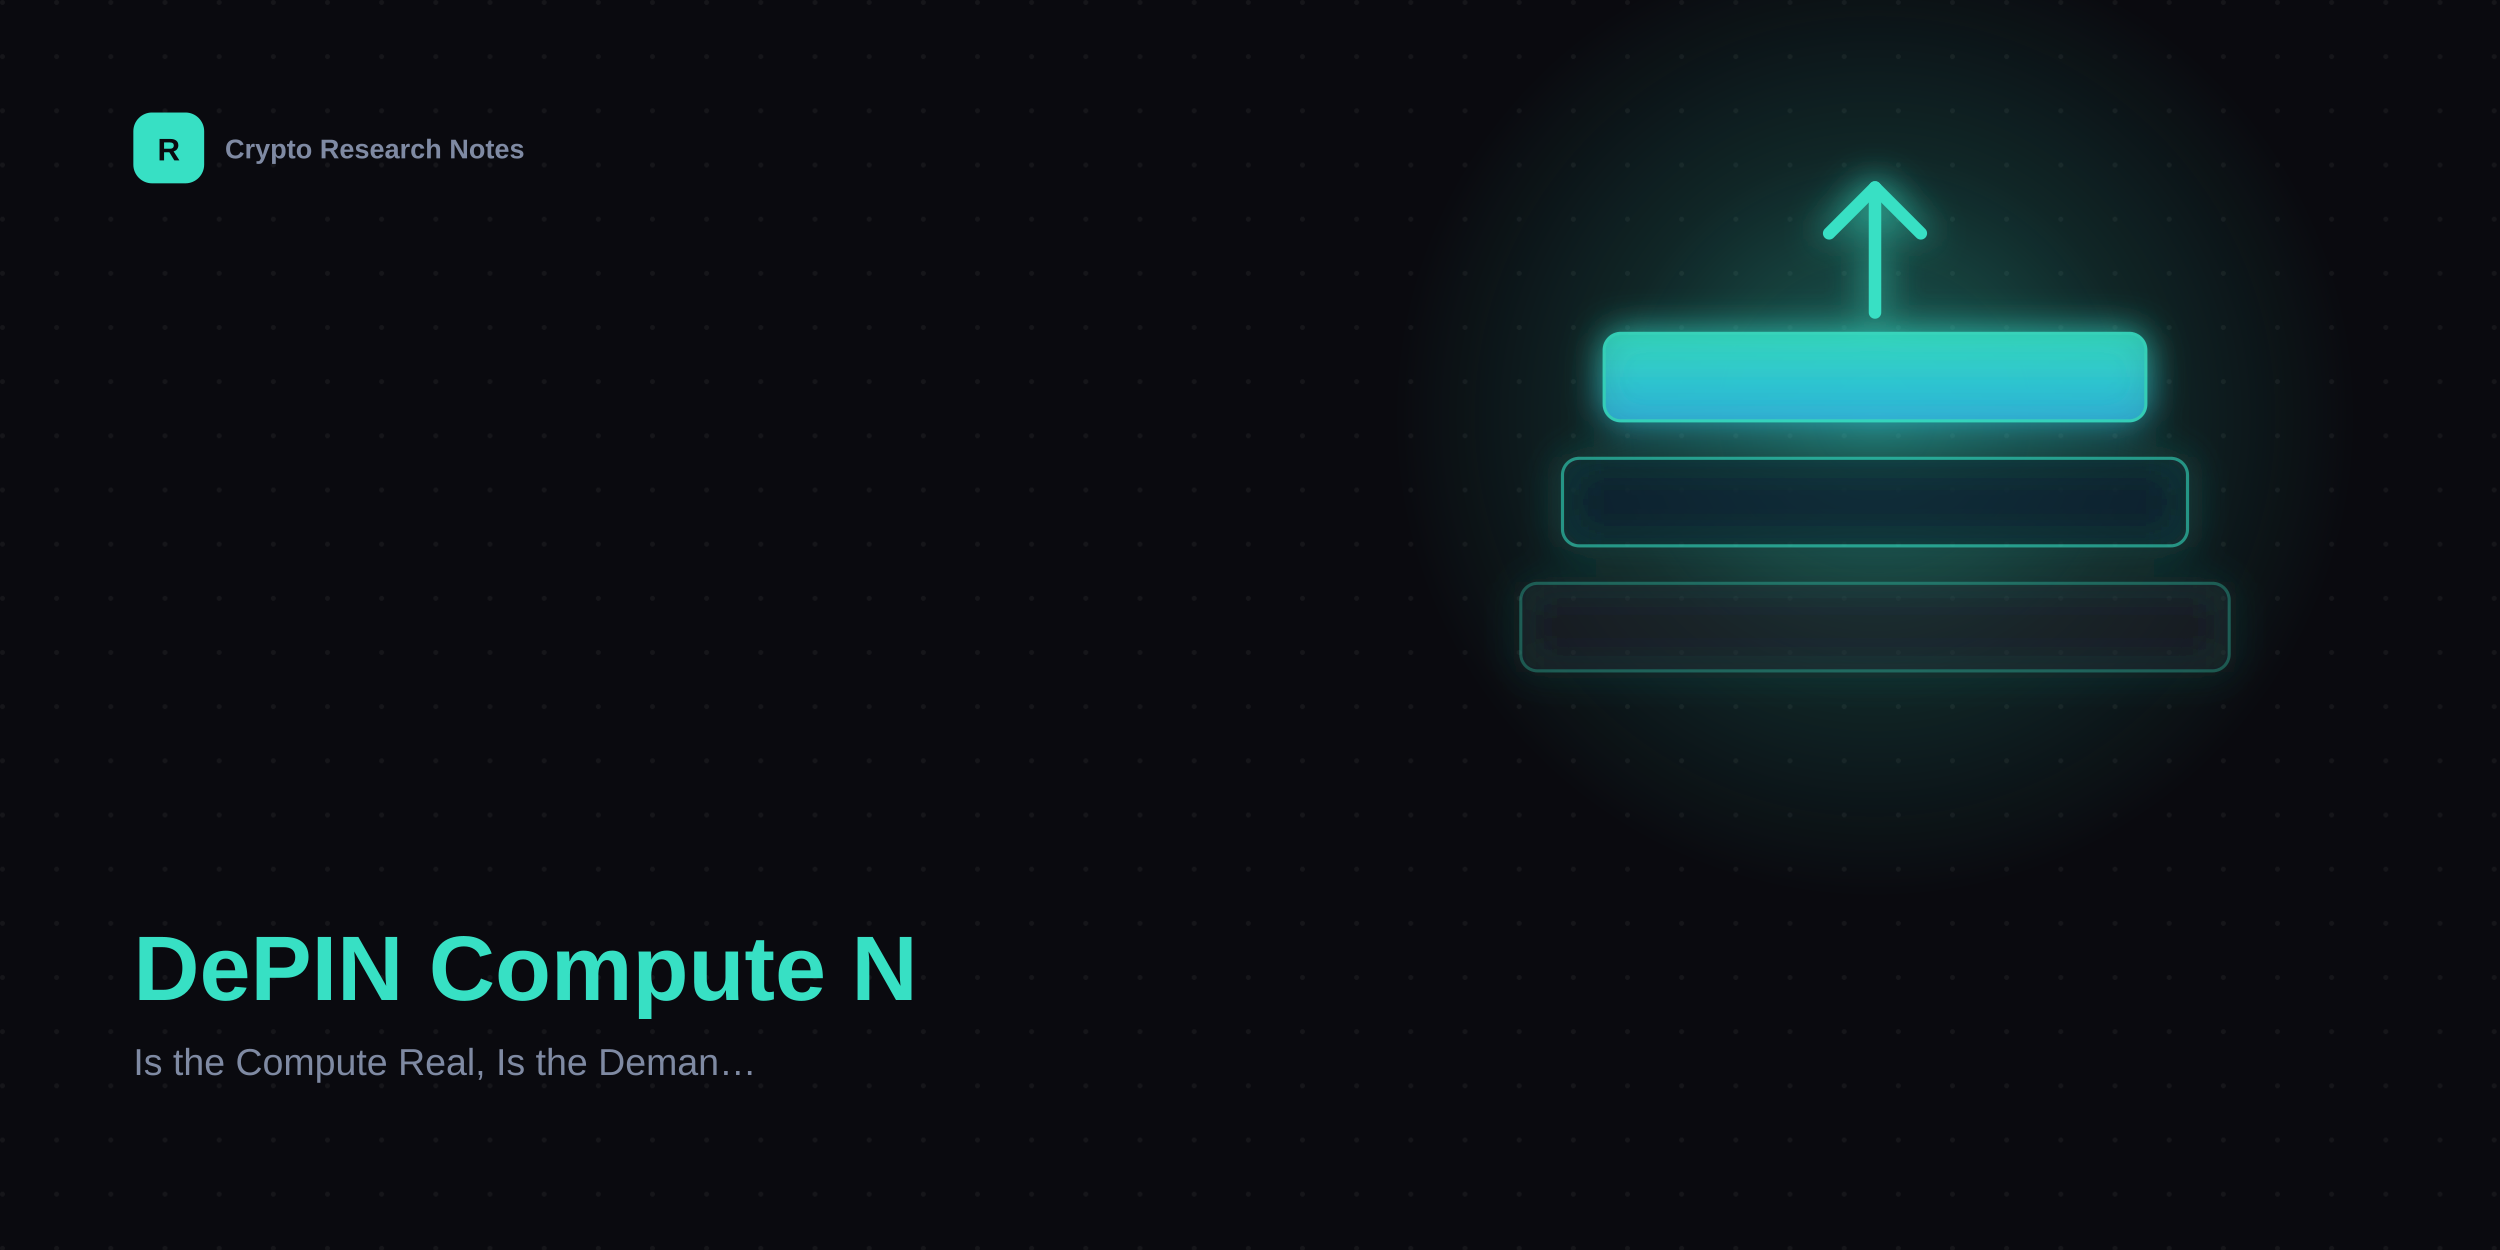
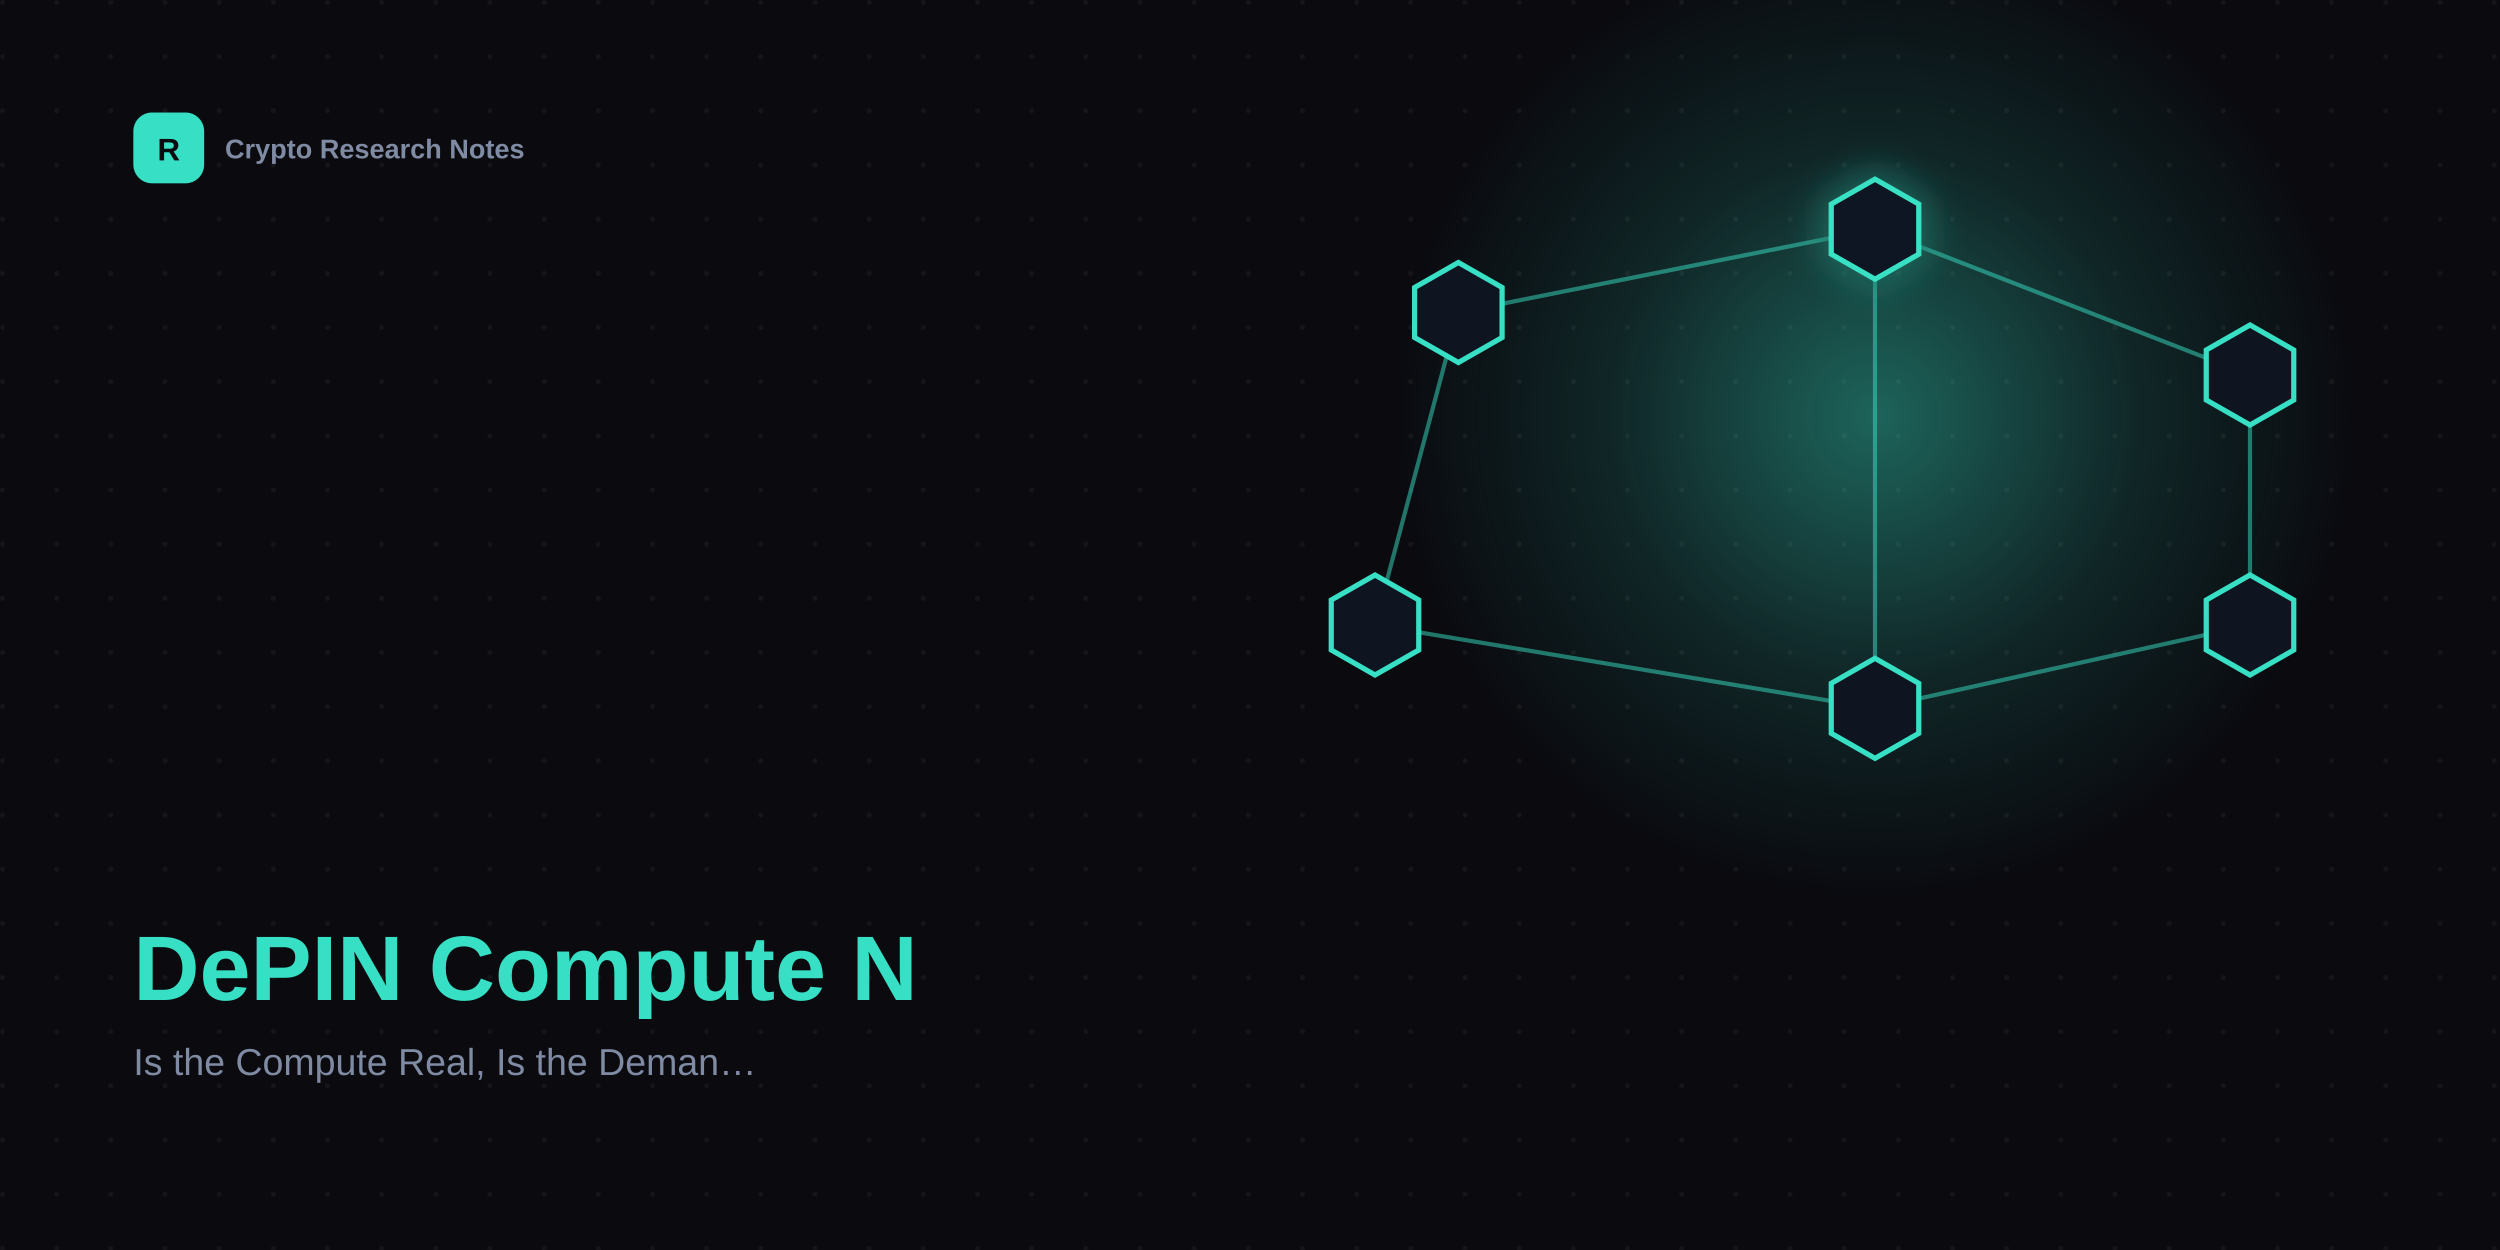
<svg xmlns="http://www.w3.org/2000/svg" viewBox="0 0 1200 600" role="img" aria-label="DePIN Compute N：Is the Compute Real, Is the Deman… 主题配图">
  <defs>
    <radialGradient id="glowdepincompuen" cx="50%" cy="50%" r="50%">
      <stop offset="0%" stop-color="#37e0c4" stop-opacity="0.42" />
      <stop offset="55%" stop-color="#37e0c4" stop-opacity="0.13" />
      <stop offset="100%" stop-color="#37e0c4" stop-opacity="0" />
    </radialGradient>
    <linearGradient id="bardepincompuen" x1="0" y1="1" x2="0" y2="0">
      <stop offset="0%" stop-color="#2fb6e0" stop-opacity="0.95" />
      <stop offset="100%" stop-color="#37e0c4" stop-opacity="0.95" />
    </linearGradient>
    <filter id="softdepincompuen" x="-80%" y="-80%" width="260%" height="260%">
      <feGaussianBlur stdDeviation="9" result="b" />
      <feMerge>
        <feMergeNode in="b" />
        <feMergeNode in="SourceGraphic" />
      </feMerge>
    </filter>
    <pattern id="dotsdepincompuen" width="26" height="26" patternUnits="userSpaceOnUse">
      <circle cx="1.2" cy="1.2" r="1.2" fill="#ffffff" fill-opacity="0.05" />
    </pattern>
  </defs>
  <rect width="1200" height="600" fill="#0a0a0f" />
  <rect width="1200" height="600" fill="url(#dotsdepincompuen)" />
  <g transform="translate(64,54)">
    <rect x="0" y="0" width="34" height="34" rx="9" fill="#37e0c4" />
    <text x="17" y="23" font-family="'Segoe UI',Arial,sans-serif" font-size="15" font-weight="700" fill="#0a0a0f" text-anchor="middle">R</text>
    <text x="44" y="22" font-family="'Segoe UI',Arial,sans-serif" font-size="13" font-weight="600" fill="#7f8aa3">Crypto Research Notes</text>
  </g>
  <circle cx="900" cy="200" r="230" fill="url(#glowdepincompuen)" />
-   <g filter="url(#softdepincompuen)">
-     <rect x="730" y="280" width="340" height="42" rx="8" fill="#1a2230" opacity="0.3" stroke="#37e0c4" stroke-width="1.5" />
-     <rect x="750" y="220" width="300" height="42" rx="8" fill="#1a2230" opacity="0.55" stroke="#37e0c4" stroke-width="1.5" />
-     <rect x="770" y="160" width="260" height="42" rx="8" fill="url(#bardepincompuen)" opacity="0.85" stroke="#37e0c4" stroke-width="1.5" />
-     <path d="M900 150 L900 90" stroke="#37e0c4" stroke-width="6" stroke-linecap="round" />
-     <path d="M878 112 l22 -22 l22 22" stroke="#37e0c4" stroke-width="6" fill="none" stroke-linecap="round" stroke-linejoin="round" />
+   <g>
+     <line x1="700" y1="150" x2="900" y2="110" stroke="#37e0c4" stroke-width="2" opacity="0.5" />
+     <line x1="900" y1="110" x2="1080" y2="180" stroke="#37e0c4" stroke-width="2" opacity="0.5" />
+     <line x1="700" y1="150" x2="660" y2="300" stroke="#37e0c4" stroke-width="2" opacity="0.5" />
+     <line x1="900" y1="110" x2="900" y2="340" stroke="#37e0c4" stroke-width="2" opacity="0.5" />
+     <line x1="1080" y1="180" x2="1080" y2="300" stroke="#37e0c4" stroke-width="2" opacity="0.5" />
+     <line x1="660" y1="300" x2="900" y2="340" stroke="#37e0c4" stroke-width="2" opacity="0.5" />
+     <line x1="900" y1="340" x2="1080" y2="300" stroke="#37e0c4" stroke-width="2" opacity="0.5" />
+     <g transform="translate(700,150)">
+       <polygon points="0,-24 21,-12 21,12 0,24 -21,12 -21,-12" fill="#0e1420" stroke="#37e0c4" stroke-width="2.5" />
+     </g>
+     <g transform="translate(900,110)">
+       <polygon points="0,-24 21,-12 21,12 0,24 -21,12 -21,-12" fill="#0e1420" stroke="#37e0c4" stroke-width="2.5" filter="url(#softdepincompuen)" />
+     </g>
+     <g transform="translate(1080,180)">
+       <polygon points="0,-24 21,-12 21,12 0,24 -21,12 -21,-12" fill="#0e1420" stroke="#37e0c4" stroke-width="2.5" />
+     </g>
+     <g transform="translate(660,300)">
+       <polygon points="0,-24 21,-12 21,12 0,24 -21,12 -21,-12" fill="#0e1420" stroke="#37e0c4" stroke-width="2.5" />
+     </g>
+     <g transform="translate(900,340)">
+       <polygon points="0,-24 21,-12 21,12 0,24 -21,12 -21,-12" fill="#0e1420" stroke="#37e0c4" stroke-width="2.5" />
+     </g>
+     <g transform="translate(1080,300)">
+       <polygon points="0,-24 21,-12 21,12 0,24 -21,12 -21,-12" fill="#0e1420" stroke="#37e0c4" stroke-width="2.5" />
+     </g>
  </g>
  <g font-family="'Segoe UI',Arial,sans-serif" font-weight="800">
    <text font-size="44" fill="#37e0c4">
      <tspan x="64" y="480">DePIN Compute N</tspan>
    </text>
  </g>
  <text x="64" y="516" font-family="'Segoe UI',Arial,sans-serif" font-size="18" fill="#7f8aa3">Is the Compute Real, Is the Deman…</text>
</svg>
